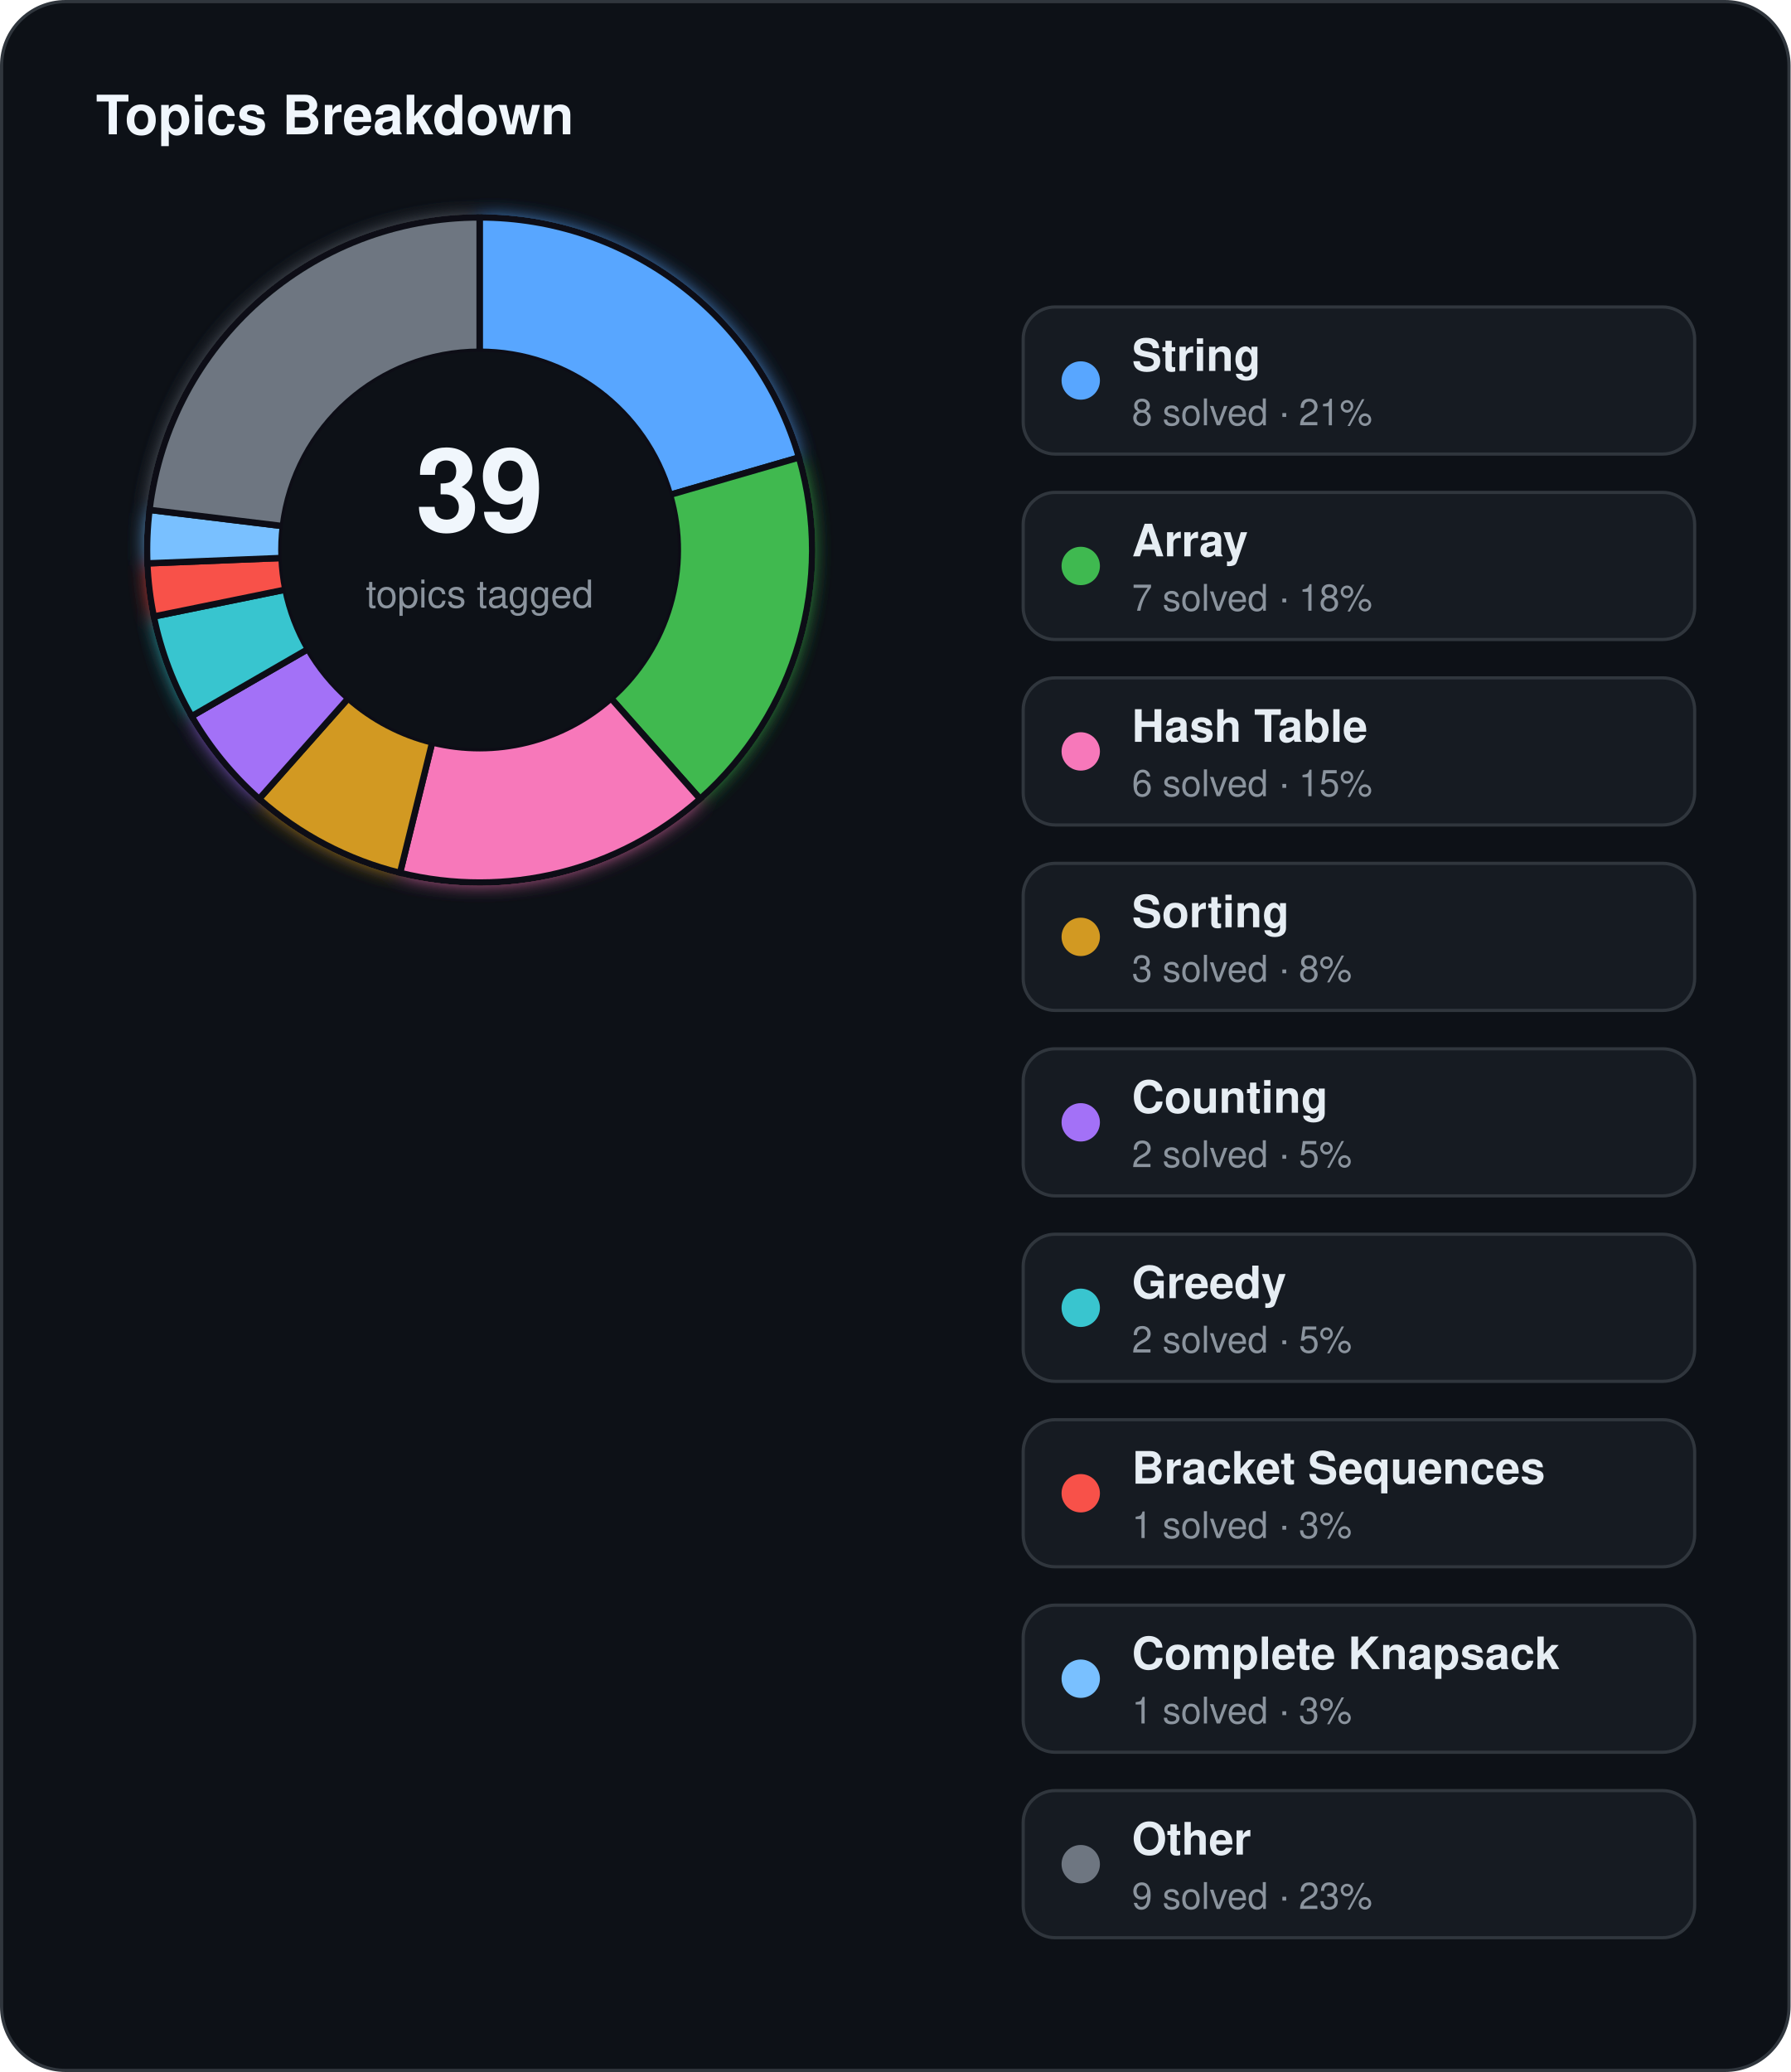
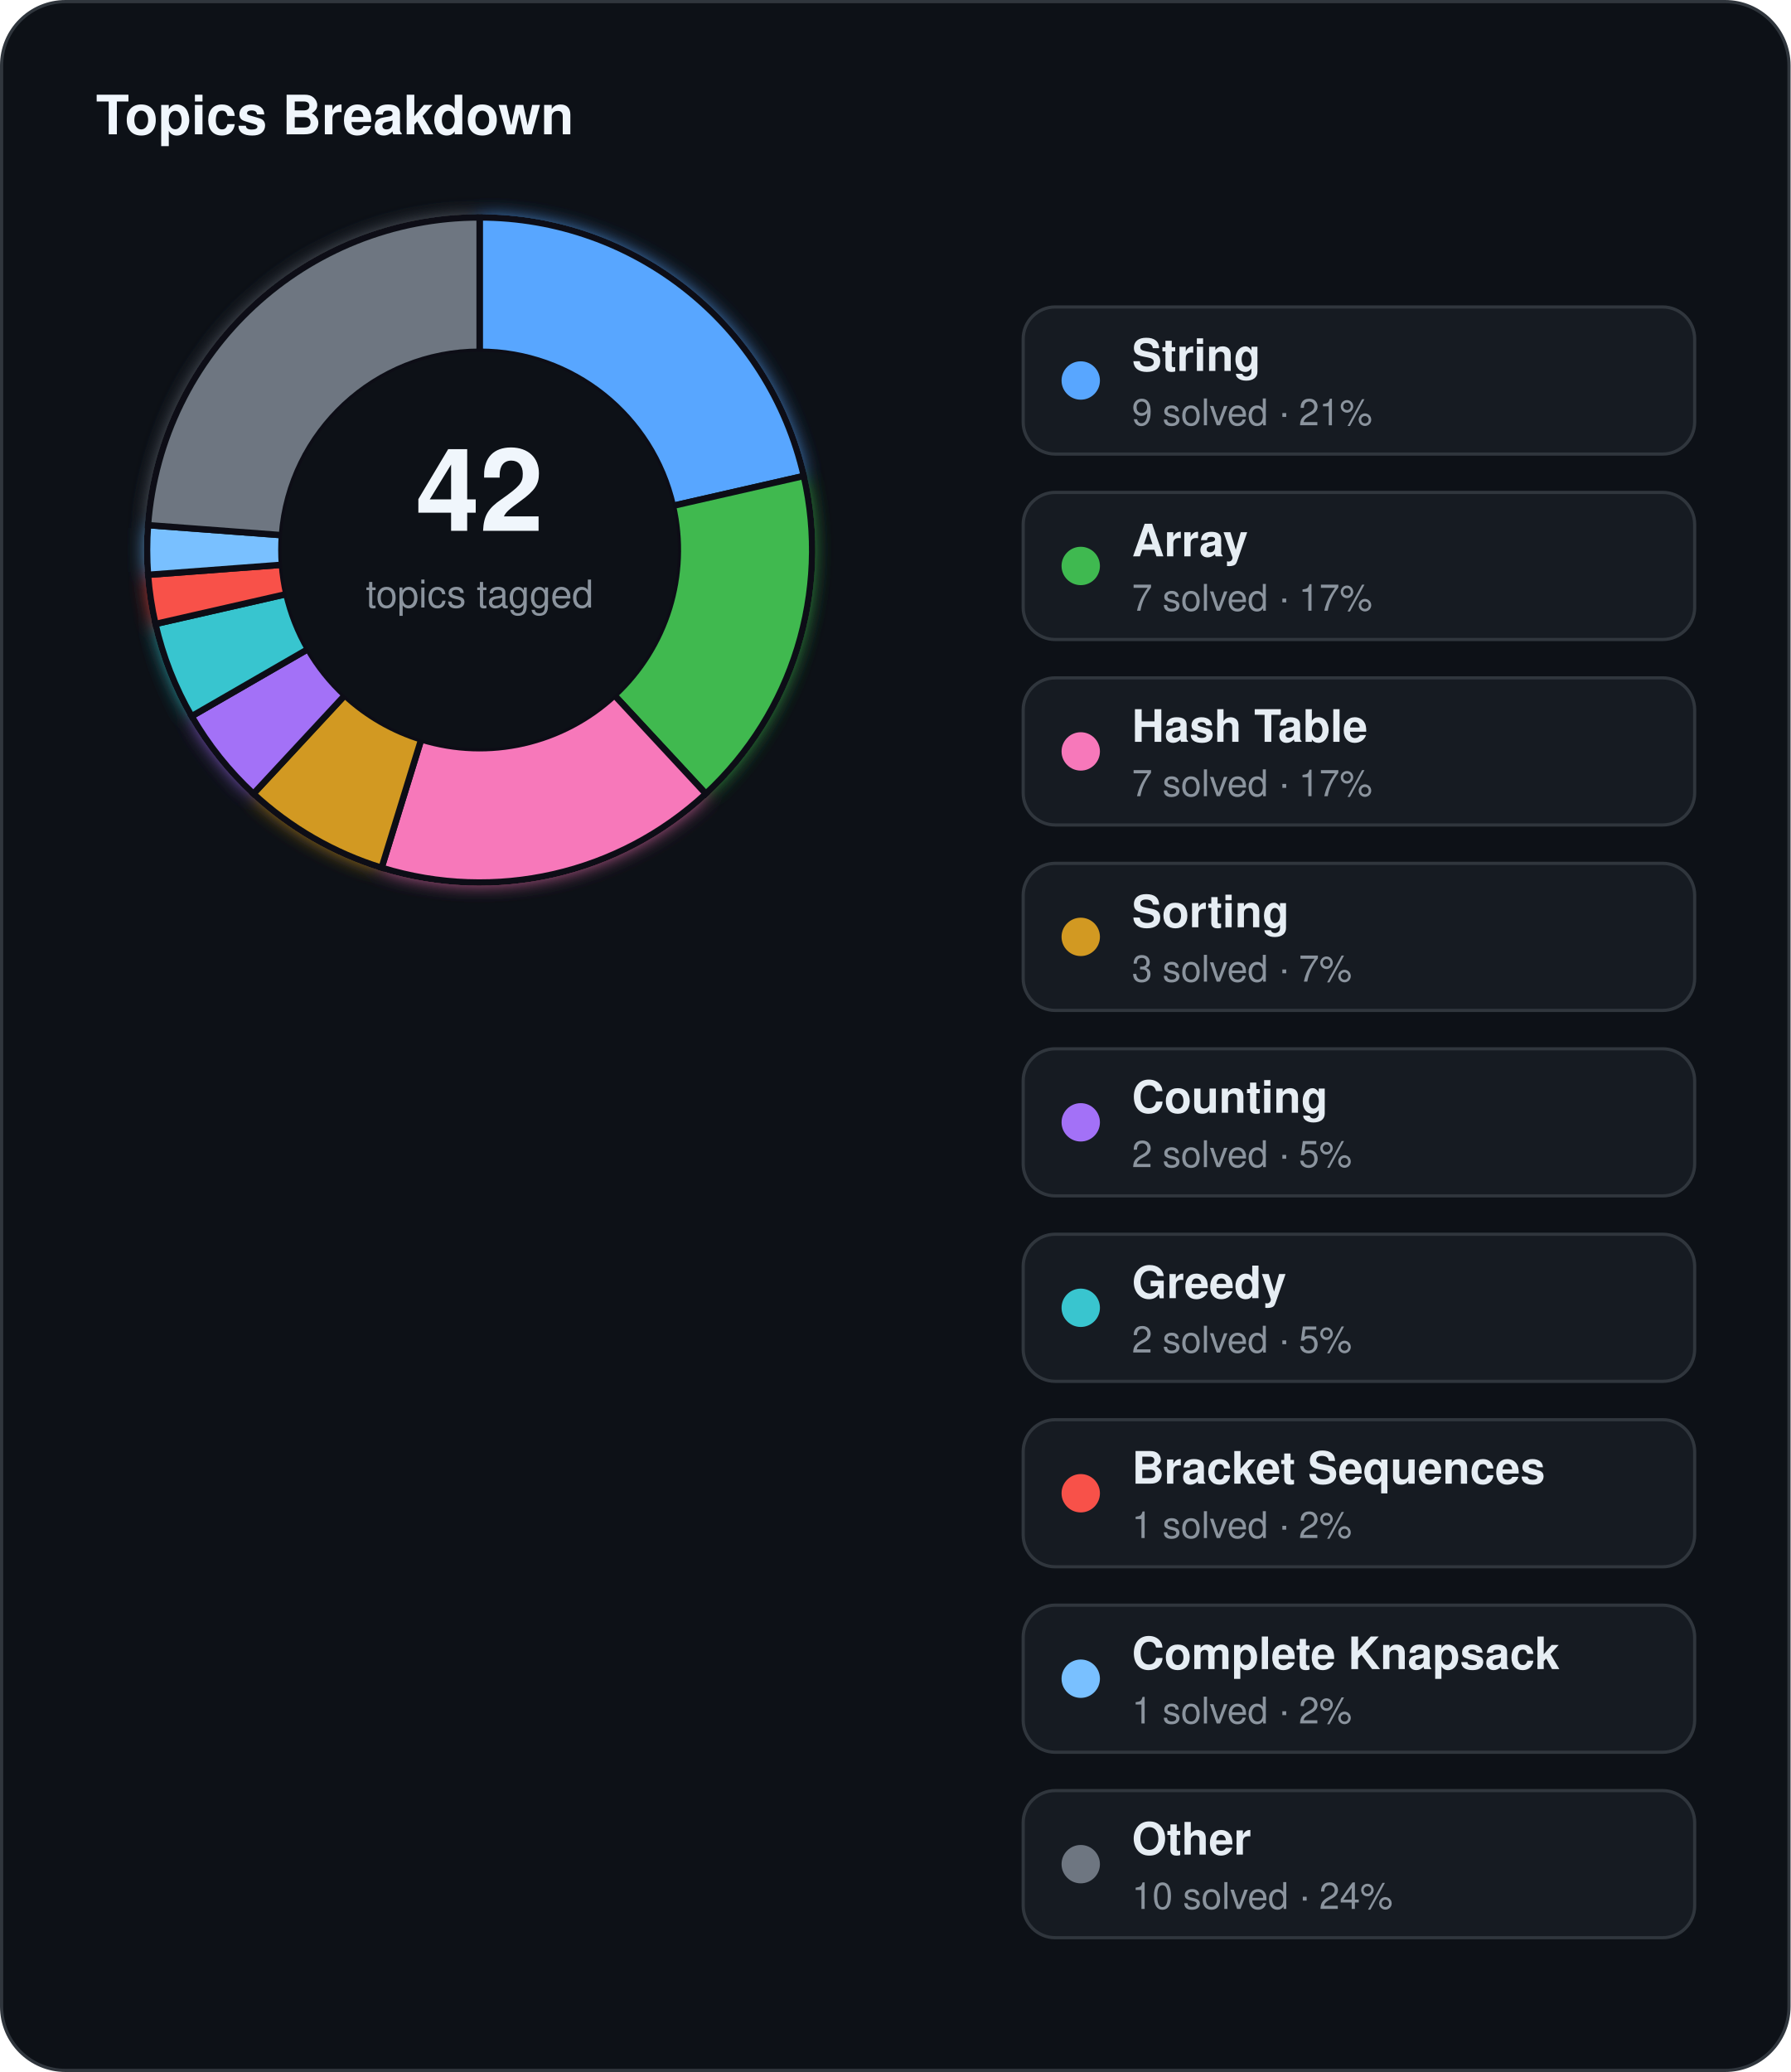
<svg xmlns="http://www.w3.org/2000/svg" width="560" height="648" viewBox="0 0 560 648">
  <defs>
    <filter id="topics-glow" x="-60%" y="-60%" width="220%" height="220%">
      <feGaussianBlur stdDeviation="3" result="blur" />
      <feMerge>
        <feMergeNode in="blur" />
        <feMergeNode in="SourceGraphic" />
      </feMerge>
    </filter>
  </defs>
  <rect x="0.5" y="0.5" width="559" height="647" rx="20" fill="#0d1117" stroke="#30363d" stroke-width="1" />
  <text x="30" y="42" fill="#f0f6fc" font-family="Segoe UI, Helvetica, Arial, sans-serif" font-size="17" font-weight="700">Topics Breakdown</text>
  <g filter="url(#topics-glow)">
-     <path d="M 150.00,68.00 A 104,104 0 0 1 249.89,143.07 L 209.55,154.75 A 62,62 0 0 0 150.00,110.00 Z" fill="#58a6ff" stroke="#0d1117" stroke-width="2" />
-     <path d="M 249.89,143.07 A 104,104 0 0 1 218.96,249.85 L 191.11,218.41 A 62,62 0 0 0 209.55,154.75 Z" fill="#3fb950" stroke="#0d1117" stroke-width="2" />
-     <path d="M 218.96,249.85 A 104,104 0 0 1 125.11,272.98 L 135.16,232.20 A 62,62 0 0 0 191.11,218.41 Z" fill="#f778ba" stroke="#0d1117" stroke-width="2" />
-     <path d="M 125.11,272.98 A 104,104 0 0 1 81.04,249.85 L 108.89,218.41 A 62,62 0 0 0 135.16,232.20 Z" fill="#d29922" stroke="#0d1117" stroke-width="2" />
-     <path d="M 81.04,249.85 A 104,104 0 0 1 59.93,224.00 L 96.31,203.00 A 62,62 0 0 0 108.89,218.41 Z" fill="#a371f7" stroke="#0d1117" stroke-width="2" />
-     <path d="M 59.93,224.00 A 104,104 0 0 1 48.10,192.80 L 89.25,184.40 A 62,62 0 0 0 96.31,203.00 Z" fill="#39c5cf" stroke="#0d1117" stroke-width="2" />
-     <path d="M 48.10,192.80 A 104,104 0 0 1 46.08,176.19 L 88.05,174.50 A 62,62 0 0 0 89.25,184.40 Z" fill="#f85149" stroke="#0d1117" stroke-width="2" />
-     <path d="M 46.08,176.19 A 104,104 0 0 1 46.76,159.46 L 88.45,164.53 A 62,62 0 0 0 88.05,174.50 Z" fill="#79c0ff" stroke="#0d1117" stroke-width="2" />
-     <path d="M 46.76,159.46 A 104,104 0 0 1 150.00,68.00 L 150.00,110.00 A 62,62 0 0 0 88.45,164.53 Z" fill="#6e7681" stroke="#0d1117" stroke-width="2" />
+     <path d="M 150.00,68.00 A 104,104 0 0 1 251.39,148.86 L 210.45,158.20 A 62,62 0 0 0 150.00,110.00 Z" fill="#58a6ff" stroke="#0d1117" stroke-width="2" />
+     <path d="M 251.39,148.86 A 104,104 0 0 1 220.74,248.24 L 192.17,217.45 A 62,62 0 0 0 210.45,158.20 Z" fill="#3fb950" stroke="#0d1117" stroke-width="2" />
+     <path d="M 220.74,248.24 A 104,104 0 0 1 119.35,271.38 L 131.73,231.25 A 62,62 0 0 0 192.17,217.45 Z" fill="#f778ba" stroke="#0d1117" stroke-width="2" />
+     <path d="M 119.35,271.38 A 104,104 0 0 1 79.26,248.24 L 107.83,217.45 A 62,62 0 0 0 131.73,231.25 Z" fill="#d29922" stroke="#0d1117" stroke-width="2" />
+     <path d="M 79.26,248.24 A 104,104 0 0 1 59.93,224.00 L 96.31,203.00 A 62,62 0 0 0 107.83,217.45 Z" fill="#a371f7" stroke="#0d1117" stroke-width="2" />
+     <path d="M 59.93,224.00 A 104,104 0 0 1 48.61,195.14 L 89.55,185.80 A 62,62 0 0 0 96.31,203.00 Z" fill="#39c5cf" stroke="#0d1117" stroke-width="2" />
+     <path d="M 48.61,195.14 A 104,104 0 0 1 46.29,179.77 L 88.17,176.63 A 62,62 0 0 0 89.55,185.80 Z" fill="#f85149" stroke="#0d1117" stroke-width="2" />
+     <path d="M 46.29,179.77 A 104,104 0 0 1 46.29,164.23 L 88.17,167.37 A 62,62 0 0 0 88.17,176.63 Z" fill="#79c0ff" stroke="#0d1117" stroke-width="2" />
+     <path d="M 46.29,164.23 A 104,104 0 0 1 150.00,68.00 L 150.00,110.00 A 62,62 0 0 0 88.17,167.37 Z" fill="#6e7681" stroke="#0d1117" stroke-width="2" />
  </g>
  <circle cx="150" cy="172" r="62" fill="#0d1117" />
-   <text x="150" y="166" text-anchor="middle" fill="#f0f6fc" font-family="Segoe UI, Helvetica, Arial, sans-serif" font-size="36" font-weight="700">39</text>
+   <text x="150" y="166" text-anchor="middle" fill="#f0f6fc" font-family="Segoe UI, Helvetica, Arial, sans-serif" font-size="36" font-weight="700">42</text>
  <text x="150" y="190" text-anchor="middle" fill="#8b949e" font-family="Segoe UI, Helvetica, Arial, sans-serif" font-size="12">topics tagged</text>
  <rect x="320" y="96" width="210" height="46" rx="10" fill="#161b22" stroke="#30363d" stroke-width="1" />
  <circle cx="338" cy="119" r="6" fill="#58a6ff" />
  <text x="354" y="116" fill="#e6edf3" font-family="Segoe UI, Helvetica, Arial, sans-serif" font-size="14" font-weight="600">String</text>
-   <text x="354" y="133" fill="#8b949e" font-family="Segoe UI, Helvetica, Arial, sans-serif" font-size="11.5">8 solved · 21%</text>
+   <text x="354" y="133" fill="#8b949e" font-family="Segoe UI, Helvetica, Arial, sans-serif" font-size="11.5">9 solved · 21%</text>
  <rect x="320" y="154" width="210" height="46" rx="10" fill="#161b22" stroke="#30363d" stroke-width="1" />
  <circle cx="338" cy="177" r="6" fill="#3fb950" />
  <text x="354" y="174" fill="#e6edf3" font-family="Segoe UI, Helvetica, Arial, sans-serif" font-size="14" font-weight="600">Array</text>
-   <text x="354" y="191" fill="#8b949e" font-family="Segoe UI, Helvetica, Arial, sans-serif" font-size="11.5">7 solved · 18%</text>
+   <text x="354" y="191" fill="#8b949e" font-family="Segoe UI, Helvetica, Arial, sans-serif" font-size="11.5">7 solved · 17%</text>
  <rect x="320" y="212" width="210" height="46" rx="10" fill="#161b22" stroke="#30363d" stroke-width="1" />
  <circle cx="338" cy="235" r="6" fill="#f778ba" />
  <text x="354" y="232" fill="#e6edf3" font-family="Segoe UI, Helvetica, Arial, sans-serif" font-size="14" font-weight="600">Hash Table</text>
-   <text x="354" y="249" fill="#8b949e" font-family="Segoe UI, Helvetica, Arial, sans-serif" font-size="11.5">6 solved · 15%</text>
+   <text x="354" y="249" fill="#8b949e" font-family="Segoe UI, Helvetica, Arial, sans-serif" font-size="11.5">7 solved · 17%</text>
  <rect x="320" y="270" width="210" height="46" rx="10" fill="#161b22" stroke="#30363d" stroke-width="1" />
  <circle cx="338" cy="293" r="6" fill="#d29922" />
  <text x="354" y="290" fill="#e6edf3" font-family="Segoe UI, Helvetica, Arial, sans-serif" font-size="14" font-weight="600">Sorting</text>
-   <text x="354" y="307" fill="#8b949e" font-family="Segoe UI, Helvetica, Arial, sans-serif" font-size="11.5">3 solved · 8%</text>
+   <text x="354" y="307" fill="#8b949e" font-family="Segoe UI, Helvetica, Arial, sans-serif" font-size="11.5">3 solved · 7%</text>
  <rect x="320" y="328" width="210" height="46" rx="10" fill="#161b22" stroke="#30363d" stroke-width="1" />
  <circle cx="338" cy="351" r="6" fill="#a371f7" />
  <text x="354" y="348" fill="#e6edf3" font-family="Segoe UI, Helvetica, Arial, sans-serif" font-size="14" font-weight="600">Counting</text>
  <text x="354" y="365" fill="#8b949e" font-family="Segoe UI, Helvetica, Arial, sans-serif" font-size="11.5">2 solved · 5%</text>
  <rect x="320" y="386" width="210" height="46" rx="10" fill="#161b22" stroke="#30363d" stroke-width="1" />
  <circle cx="338" cy="409" r="6" fill="#39c5cf" />
  <text x="354" y="406" fill="#e6edf3" font-family="Segoe UI, Helvetica, Arial, sans-serif" font-size="14" font-weight="600">Greedy</text>
  <text x="354" y="423" fill="#8b949e" font-family="Segoe UI, Helvetica, Arial, sans-serif" font-size="11.5">2 solved · 5%</text>
  <rect x="320" y="444" width="210" height="46" rx="10" fill="#161b22" stroke="#30363d" stroke-width="1" />
  <circle cx="338" cy="467" r="6" fill="#f85149" />
  <text x="354" y="464" fill="#e6edf3" font-family="Segoe UI, Helvetica, Arial, sans-serif" font-size="14" font-weight="600">Bracket Sequences</text>
-   <text x="354" y="481" fill="#8b949e" font-family="Segoe UI, Helvetica, Arial, sans-serif" font-size="11.5">1 solved · 3%</text>
+   <text x="354" y="481" fill="#8b949e" font-family="Segoe UI, Helvetica, Arial, sans-serif" font-size="11.5">1 solved · 2%</text>
  <rect x="320" y="502" width="210" height="46" rx="10" fill="#161b22" stroke="#30363d" stroke-width="1" />
  <circle cx="338" cy="525" r="6" fill="#79c0ff" />
  <text x="354" y="522" fill="#e6edf3" font-family="Segoe UI, Helvetica, Arial, sans-serif" font-size="14" font-weight="600">Complete Knapsack</text>
-   <text x="354" y="539" fill="#8b949e" font-family="Segoe UI, Helvetica, Arial, sans-serif" font-size="11.5">1 solved · 3%</text>
+   <text x="354" y="539" fill="#8b949e" font-family="Segoe UI, Helvetica, Arial, sans-serif" font-size="11.5">1 solved · 2%</text>
  <rect x="320" y="560" width="210" height="46" rx="10" fill="#161b22" stroke="#30363d" stroke-width="1" />
  <circle cx="338" cy="583" r="6" fill="#6e7681" />
  <text x="354" y="580" fill="#e6edf3" font-family="Segoe UI, Helvetica, Arial, sans-serif" font-size="14" font-weight="600">Other</text>
-   <text x="354" y="597" fill="#8b949e" font-family="Segoe UI, Helvetica, Arial, sans-serif" font-size="11.5">9 solved · 23%</text>
+   <text x="354" y="597" fill="#8b949e" font-family="Segoe UI, Helvetica, Arial, sans-serif" font-size="11.5">10 solved · 24%</text>
</svg>
